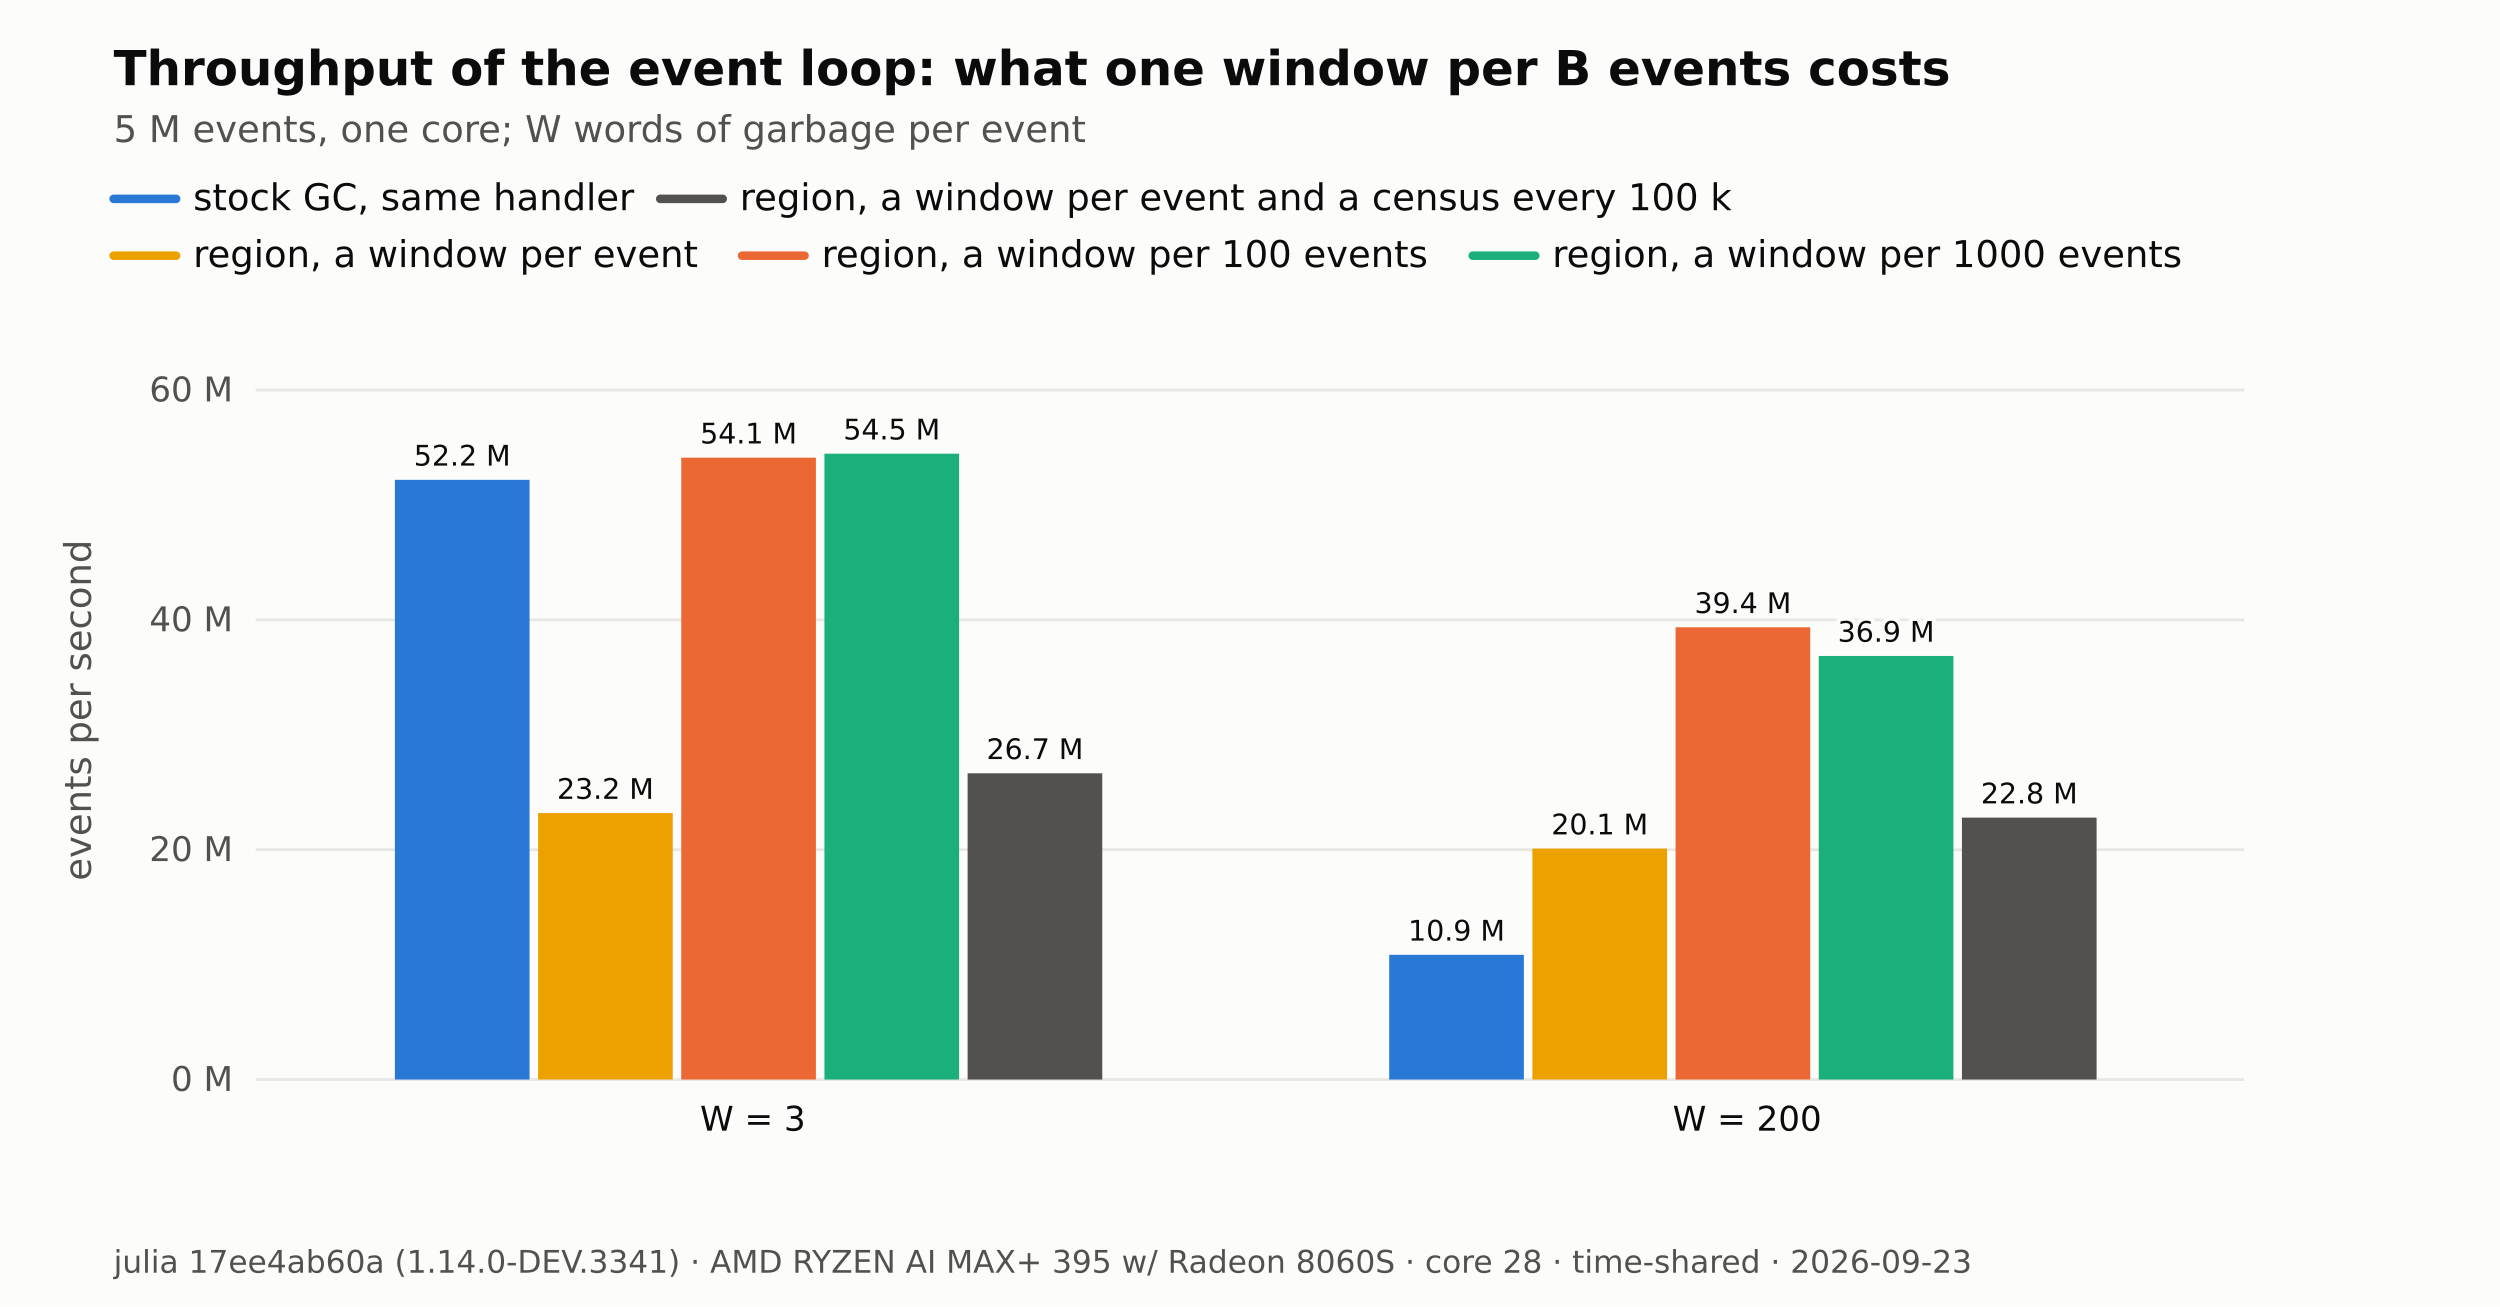
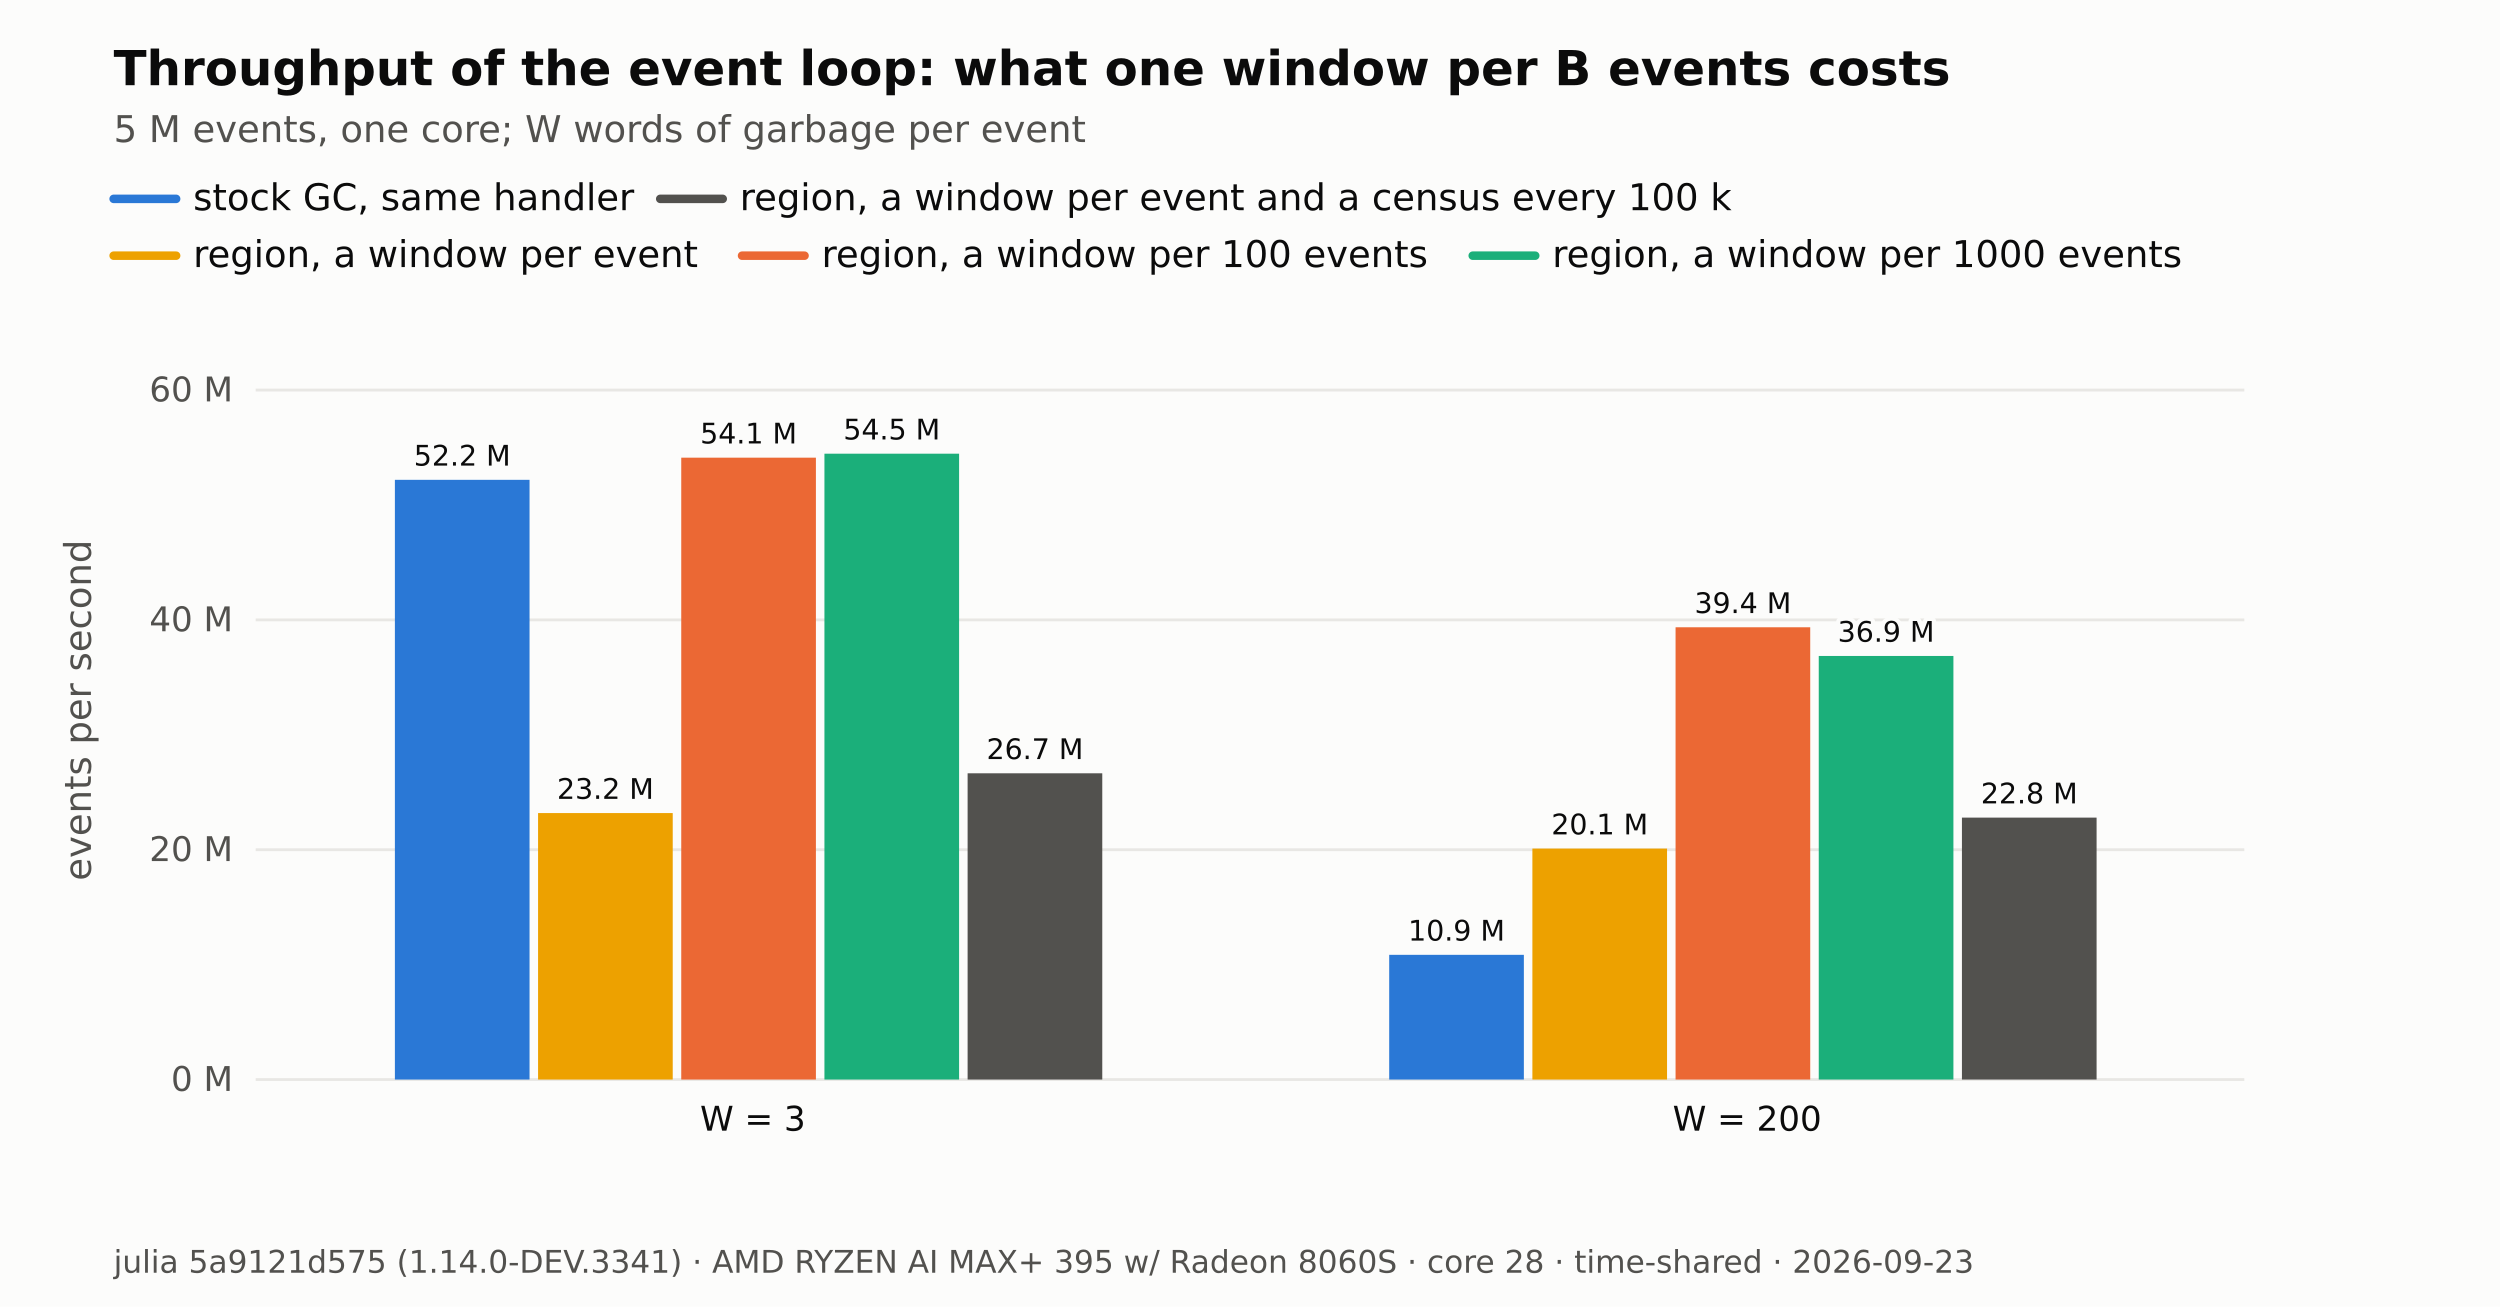
<svg xmlns="http://www.w3.org/2000/svg" viewBox="0 0 880 460" font-size="13">
  <rect width="880" height="460" fill="#fcfcfb" />
  <text x="40.0" y="30.0" font-family="DejaVu Sans, sans-serif" font-size="17" fill="#0b0b0b" text-anchor="start" font-weight="bold">Throughput of the event loop: what one window per B events costs</text>
  <text x="40.0" y="50.0" font-family="DejaVu Sans, sans-serif" font-size="13" fill="#52514e" text-anchor="start">5 M events, one core; W words of garbage per event</text>
  <line x1="40" y1="70" x2="62" y2="70" stroke="#2a78d6" stroke-width="3" stroke-linecap="round" />
  <text x="68.0" y="74.0" font-family="DejaVu Sans, sans-serif" font-size="13" fill="#0b0b0b" text-anchor="start">stock GC, same handler</text>
  <line x1="232.4" y1="70" x2="254.4" y2="70" stroke="#52514e" stroke-width="3" stroke-linecap="round" />
  <text x="260.4" y="74.0" font-family="DejaVu Sans, sans-serif" font-size="13" fill="#0b0b0b" text-anchor="start">region, a window per event and a census every 100 k</text>
  <line x1="40" y1="90" x2="62" y2="90" stroke="#eda100" stroke-width="3" stroke-linecap="round" />
  <text x="68.0" y="94.0" font-family="DejaVu Sans, sans-serif" font-size="13" fill="#0b0b0b" text-anchor="start">region, a window per event</text>
  <line x1="261.2" y1="90" x2="283.2" y2="90" stroke="#eb6834" stroke-width="3" stroke-linecap="round" />
  <text x="289.2" y="94.0" font-family="DejaVu Sans, sans-serif" font-size="13" fill="#0b0b0b" text-anchor="start">region, a window per 100 events</text>
  <line x1="518.4" y1="90" x2="540.4" y2="90" stroke="#1baf7a" stroke-width="3" stroke-linecap="round" />
  <text x="546.4" y="94.0" font-family="DejaVu Sans, sans-serif" font-size="13" fill="#0b0b0b" text-anchor="start">region, a window per 1000 events</text>
  <line x1="90" y1="380.0" x2="790" y2="380.0" stroke="#e8e7e4" stroke-width="1" />
  <text x="82.0" y="384.0" font-family="DejaVu Sans, sans-serif" font-size="12" fill="#52514e" text-anchor="end">0 M</text>
  <line x1="90" y1="299.1" x2="790" y2="299.1" stroke="#e8e7e4" stroke-width="1" />
  <text x="82.0" y="303.1" font-family="DejaVu Sans, sans-serif" font-size="12" fill="#52514e" text-anchor="end">20 M</text>
  <line x1="90" y1="218.2" x2="790" y2="218.2" stroke="#e8e7e4" stroke-width="1" />
  <text x="82.0" y="222.2" font-family="DejaVu Sans, sans-serif" font-size="12" fill="#52514e" text-anchor="end">40 M</text>
  <line x1="90" y1="137.3" x2="790" y2="137.3" stroke="#e8e7e4" stroke-width="1" />
  <text x="82.0" y="141.3" font-family="DejaVu Sans, sans-serif" font-size="12" fill="#52514e" text-anchor="end">60 M</text>
  <rect x="139.0" y="168.9" width="47.4" height="211.1" fill="#2a78d6" />
  <text x="162.7" y="163.9" font-family="DejaVu Sans, sans-serif" font-size="10" fill="#0b0b0b" text-anchor="middle" paint-order="stroke" stroke="#fcfcfb" stroke-width="3" stroke-linejoin="round">52.2 M</text>
  <rect x="189.4" y="286.2" width="47.4" height="93.8" fill="#eda100" />
  <text x="213.1" y="281.2" font-family="DejaVu Sans, sans-serif" font-size="10" fill="#0b0b0b" text-anchor="middle" paint-order="stroke" stroke="#fcfcfb" stroke-width="3" stroke-linejoin="round">23.2 M</text>
  <rect x="239.8" y="161.1" width="47.4" height="218.9" fill="#eb6834" />
  <text x="263.5" y="156.1" font-family="DejaVu Sans, sans-serif" font-size="10" fill="#0b0b0b" text-anchor="middle" paint-order="stroke" stroke="#fcfcfb" stroke-width="3" stroke-linejoin="round">54.1 M</text>
  <rect x="290.2" y="159.7" width="47.4" height="220.3" fill="#1baf7a" />
  <text x="313.9" y="154.7" font-family="DejaVu Sans, sans-serif" font-size="10" fill="#0b0b0b" text-anchor="middle" paint-order="stroke" stroke="#fcfcfb" stroke-width="3" stroke-linejoin="round">54.5 M</text>
  <rect x="340.6" y="272.2" width="47.4" height="107.8" fill="#52514e" />
  <text x="364.3" y="267.2" font-family="DejaVu Sans, sans-serif" font-size="10" fill="#0b0b0b" text-anchor="middle" paint-order="stroke" stroke="#fcfcfb" stroke-width="3" stroke-linejoin="round">26.7 M</text>
  <text x="265.0" y="398.0" font-family="DejaVu Sans, sans-serif" font-size="12" fill="#0b0b0b" text-anchor="middle">W = 3</text>
  <rect x="489.0" y="336.1" width="47.4" height="43.9" fill="#2a78d6" />
  <text x="512.7" y="331.1" font-family="DejaVu Sans, sans-serif" font-size="10" fill="#0b0b0b" text-anchor="middle" paint-order="stroke" stroke="#fcfcfb" stroke-width="3" stroke-linejoin="round">10.9 M</text>
  <rect x="539.4" y="298.7" width="47.4" height="81.3" fill="#eda100" />
  <text x="563.1" y="293.7" font-family="DejaVu Sans, sans-serif" font-size="10" fill="#0b0b0b" text-anchor="middle" paint-order="stroke" stroke="#fcfcfb" stroke-width="3" stroke-linejoin="round">20.1 M</text>
  <rect x="589.8" y="220.8" width="47.4" height="159.2" fill="#eb6834" />
  <text x="613.5" y="215.8" font-family="DejaVu Sans, sans-serif" font-size="10" fill="#0b0b0b" text-anchor="middle" paint-order="stroke" stroke="#fcfcfb" stroke-width="3" stroke-linejoin="round">39.4 M</text>
  <rect x="640.2" y="230.9" width="47.4" height="149.1" fill="#1baf7a" />
  <text x="663.9" y="225.9" font-family="DejaVu Sans, sans-serif" font-size="10" fill="#0b0b0b" text-anchor="middle" paint-order="stroke" stroke="#fcfcfb" stroke-width="3" stroke-linejoin="round">36.9 M</text>
  <rect x="690.6" y="287.8" width="47.4" height="92.2" fill="#52514e" />
  <text x="714.3" y="282.8" font-family="DejaVu Sans, sans-serif" font-size="10" fill="#0b0b0b" text-anchor="middle" paint-order="stroke" stroke="#fcfcfb" stroke-width="3" stroke-linejoin="round">22.8 M</text>
  <text x="615.0" y="398.0" font-family="DejaVu Sans, sans-serif" font-size="12" fill="#0b0b0b" text-anchor="middle">W = 200</text>
  <text x="32.0" y="250.0" font-family="DejaVu Sans, sans-serif" font-size="13" fill="#52514e" text-anchor="middle" transform="rotate(-90 32 250.0)">events per second</text>
-   <text x="40.0" y="448.0" font-family="DejaVu Sans, sans-serif" font-size="11" fill="#52514e" text-anchor="start">julia 17ee4ab60a (1.14.0-DEV.3341) · AMD RYZEN AI MAX+ 395 w/ Radeon 8060S · core 28 · time-shared · 2026-09-23</text>
+   <text x="40.0" y="448.0" font-family="DejaVu Sans, sans-serif" font-size="11" fill="#52514e" text-anchor="start">julia 5a9121d575 (1.14.0-DEV.3341) · AMD RYZEN AI MAX+ 395 w/ Radeon 8060S · core 28 · time-shared · 2026-09-23</text>
</svg>
